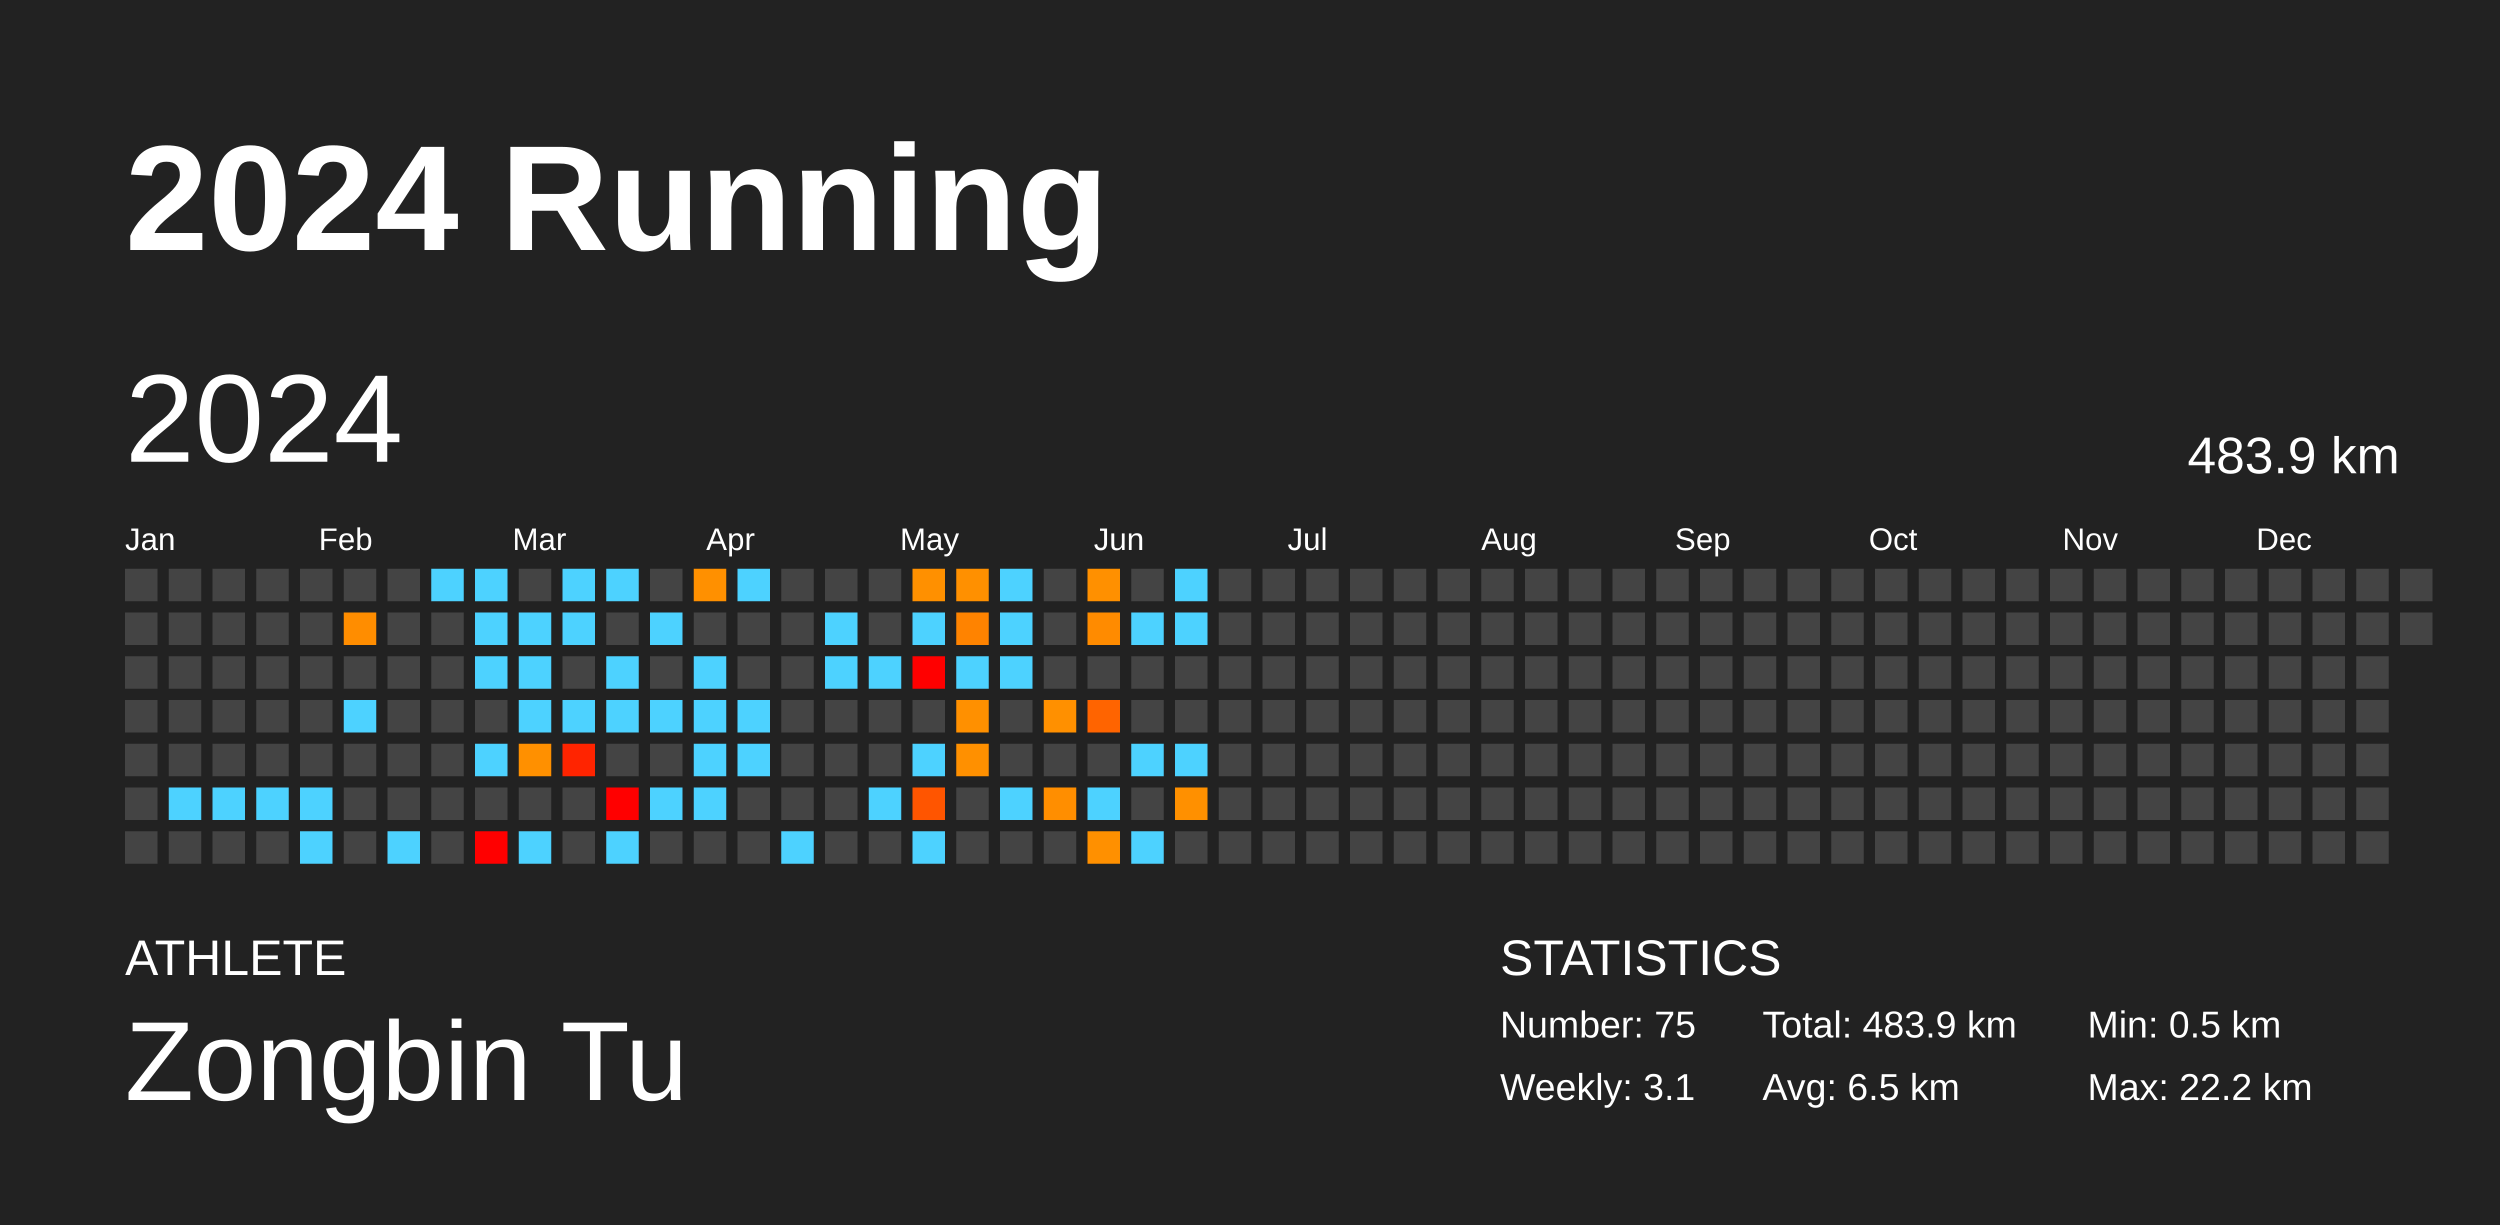
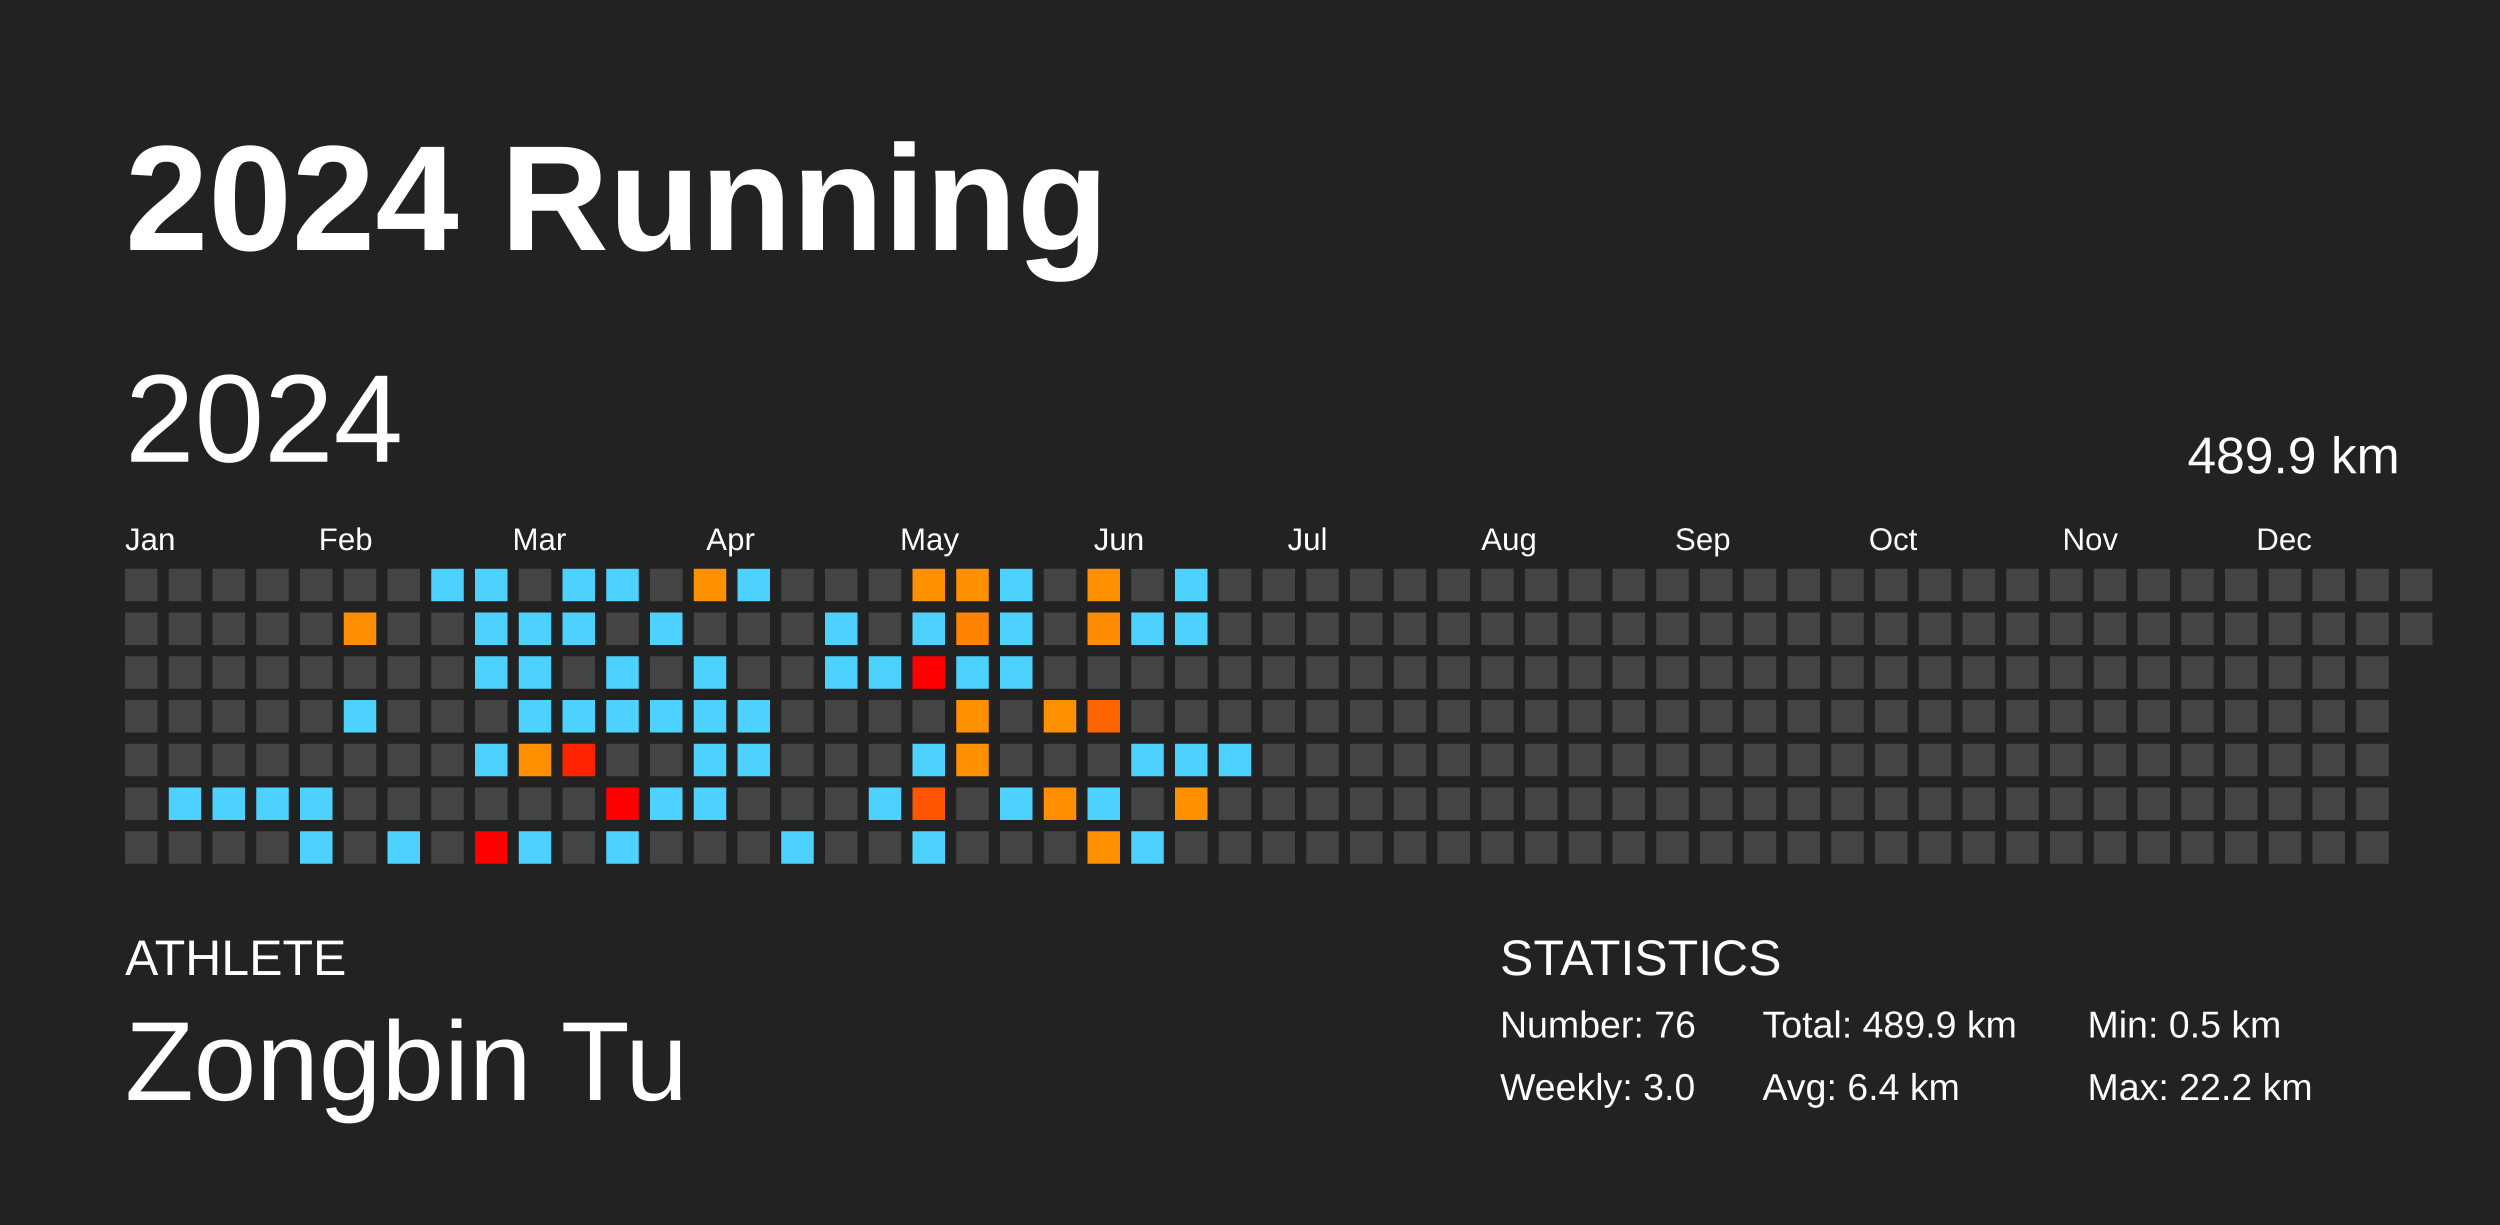
<svg xmlns="http://www.w3.org/2000/svg" baseProfile="full" height="98mm" version="1.1" viewBox="0,0,200,98" width="200mm">
  <defs />
  <rect fill="#222222" height="98" width="200" x="0" y="0" />
  <text fill="#FFFFFF" style="font-size:12px; font-family:Arial; font-weight:bold;" x="10" y="20">2024 Running</text>
  <text fill="#FFFFFF" style="font-size:4px; font-family:Arial" x="10" y="78">ATHLETE</text>
  <text fill="#FFFFFF" style="font-size:9px; font-family:Arial" x="10" y="88">Zongbin Tu</text>
  <text fill="#FFFFFF" style="font-size:4px; font-family:Arial" x="120" y="78">STATISTICS</text>
-   <text fill="#FFFFFF" style="font-size:3px; font-family:Arial" x="120" y="83">Number: 75</text>
-   <text fill="#FFFFFF" style="font-size:3px; font-family:Arial" x="120" y="88">Weekly: 3.1</text>
-   <text fill="#FFFFFF" style="font-size:3px; font-family:Arial" x="141" y="83">Total: 483.9 km</text>
-   <text fill="#FFFFFF" style="font-size:3px; font-family:Arial" x="141" y="88">Avg: 6.5 km</text>
+   <text fill="#FFFFFF" style="font-size:3px; font-family:Arial" x="120" y="83">Number: 76</text>
+   <text fill="#FFFFFF" style="font-size:3px; font-family:Arial" x="120" y="88">Weekly: 3.0</text>
+   <text fill="#FFFFFF" style="font-size:3px; font-family:Arial" x="141" y="83">Total: 489.9 km</text>
+   <text fill="#FFFFFF" style="font-size:3px; font-family:Arial" x="141" y="88">Avg: 6.4 km</text>
  <text fill="#FFFFFF" style="font-size:3px; font-family:Arial" x="167" y="83">Min: 0.5 km</text>
  <text fill="#FFFFFF" style="font-size:3px; font-family:Arial" x="167" y="88">Max: 22.2 km</text>
  <text dominant-baseline="hanging" fill="#FFFFFF" style="font-size:10.0px; font-family:Arial;" x="10" y="30">2024</text>
-   <text dominant-baseline="hanging" fill="#FFFFFF" style="font-size:4.125px; font-family:Arial;" x="175" y="35">483.9 km</text>
+   <text dominant-baseline="hanging" fill="#FFFFFF" style="font-size:4.125px; font-family:Arial;" x="175" y="35">489.9 km</text>
  <text fill="#FFFFFF" style="font-size:2.5px; font-family:Arial" x="10.0" y="44">Jan</text>
  <text fill="#FFFFFF" style="font-size:2.5px; font-family:Arial" x="25.5" y="44">Feb</text>
  <text fill="#FFFFFF" style="font-size:2.5px; font-family:Arial" x="41.0" y="44">Mar</text>
  <text fill="#FFFFFF" style="font-size:2.5px; font-family:Arial" x="56.5" y="44">Apr</text>
  <text fill="#FFFFFF" style="font-size:2.5px; font-family:Arial" x="72.0" y="44">May</text>
  <text fill="#FFFFFF" style="font-size:2.5px; font-family:Arial" x="87.5" y="44">Jun</text>
  <text fill="#FFFFFF" style="font-size:2.5px; font-family:Arial" x="103.0" y="44">Jul</text>
  <text fill="#FFFFFF" style="font-size:2.5px; font-family:Arial" x="118.5" y="44">Aug</text>
  <text fill="#FFFFFF" style="font-size:2.5px; font-family:Arial" x="134.0" y="44">Sep</text>
  <text fill="#FFFFFF" style="font-size:2.5px; font-family:Arial" x="149.5" y="44">Oct</text>
  <text fill="#FFFFFF" style="font-size:2.5px; font-family:Arial" x="165.0" y="44">Nov</text>
  <text fill="#FFFFFF" style="font-size:2.5px; font-family:Arial" x="180.5" y="44">Dec</text>
  <rect fill="#444444" height="2.6" width="2.6" x="10.0" y="45.5" />
  <rect fill="#444444" height="2.6" width="2.6" x="10.0" y="49.0" />
  <rect fill="#444444" height="2.6" width="2.6" x="10.0" y="52.5" />
  <rect fill="#444444" height="2.6" width="2.6" x="10.0" y="56.0" />
  <rect fill="#444444" height="2.6" width="2.6" x="10.0" y="59.5" />
  <rect fill="#444444" height="2.6" width="2.6" x="10.0" y="63.0" />
  <rect fill="#444444" height="2.6" width="2.6" x="10.0" y="66.5" />
  <rect fill="#444444" height="2.6" width="2.6" x="13.5" y="45.5" />
  <rect fill="#444444" height="2.6" width="2.6" x="13.5" y="49.0" />
  <rect fill="#444444" height="2.6" width="2.6" x="13.5" y="52.5" />
  <rect fill="#444444" height="2.6" width="2.6" x="13.5" y="56.0" />
  <rect fill="#444444" height="2.6" width="2.6" x="13.5" y="59.5" />
  <rect fill="#4dd2ff" height="2.6" width="2.6" x="13.5" y="63.0" />
  <rect fill="#444444" height="2.6" width="2.6" x="13.5" y="66.5" />
  <rect fill="#444444" height="2.6" width="2.6" x="17.0" y="45.5" />
  <rect fill="#444444" height="2.6" width="2.6" x="17.0" y="49.0" />
  <rect fill="#444444" height="2.6" width="2.6" x="17.0" y="52.5" />
  <rect fill="#444444" height="2.6" width="2.6" x="17.0" y="56.0" />
  <rect fill="#444444" height="2.6" width="2.6" x="17.0" y="59.5" />
  <rect fill="#4dd2ff" height="2.6" width="2.6" x="17.0" y="63.0" />
  <rect fill="#444444" height="2.6" width="2.6" x="17.0" y="66.5" />
  <rect fill="#444444" height="2.6" width="2.6" x="20.5" y="45.5" />
  <rect fill="#444444" height="2.6" width="2.6" x="20.5" y="49.0" />
  <rect fill="#444444" height="2.6" width="2.6" x="20.5" y="52.5" />
  <rect fill="#444444" height="2.6" width="2.6" x="20.5" y="56.0" />
  <rect fill="#444444" height="2.6" width="2.6" x="20.5" y="59.5" />
  <rect fill="#4dd2ff" height="2.6" width="2.6" x="20.5" y="63.0" />
  <rect fill="#444444" height="2.6" width="2.6" x="20.5" y="66.5" />
  <rect fill="#444444" height="2.6" width="2.6" x="24.0" y="45.5" />
  <rect fill="#444444" height="2.6" width="2.6" x="24.0" y="49.0" />
  <rect fill="#444444" height="2.6" width="2.6" x="24.0" y="52.5" />
  <rect fill="#444444" height="2.6" width="2.6" x="24.0" y="56.0" />
  <rect fill="#444444" height="2.6" width="2.6" x="24.0" y="59.5" />
  <rect fill="#4dd2ff" height="2.6" width="2.6" x="24.0" y="63.0" />
  <rect fill="#4dd2ff" height="2.6" width="2.6" x="24.0" y="66.5" />
  <rect fill="#444444" height="2.6" width="2.6" x="27.5" y="45.5" />
  <rect fill="#ff8d00" height="2.6" width="2.6" x="27.5" y="49.0" />
  <rect fill="#444444" height="2.6" width="2.6" x="27.5" y="52.5" />
  <rect fill="#4dd2ff" height="2.6" width="2.6" x="27.5" y="56.0" />
  <rect fill="#444444" height="2.6" width="2.6" x="27.5" y="59.5" />
  <rect fill="#444444" height="2.6" width="2.6" x="27.5" y="63.0" />
  <rect fill="#444444" height="2.6" width="2.6" x="27.5" y="66.5" />
  <rect fill="#444444" height="2.6" width="2.6" x="31.0" y="45.5" />
  <rect fill="#444444" height="2.6" width="2.6" x="31.0" y="49.0" />
  <rect fill="#444444" height="2.6" width="2.6" x="31.0" y="52.5" />
  <rect fill="#444444" height="2.6" width="2.6" x="31.0" y="56.0" />
  <rect fill="#444444" height="2.6" width="2.6" x="31.0" y="59.5" />
  <rect fill="#444444" height="2.6" width="2.6" x="31.0" y="63.0" />
  <rect fill="#4dd2ff" height="2.6" width="2.6" x="31.0" y="66.5" />
  <rect fill="#4dd2ff" height="2.6" width="2.6" x="34.5" y="45.5" />
  <rect fill="#444444" height="2.6" width="2.6" x="34.5" y="49.0" />
  <rect fill="#444444" height="2.6" width="2.6" x="34.5" y="52.5" />
  <rect fill="#444444" height="2.6" width="2.6" x="34.5" y="56.0" />
  <rect fill="#444444" height="2.6" width="2.6" x="34.5" y="59.5" />
  <rect fill="#444444" height="2.6" width="2.6" x="34.5" y="63.0" />
  <rect fill="#444444" height="2.6" width="2.6" x="34.5" y="66.5" />
  <rect fill="#4dd2ff" height="2.6" width="2.6" x="38.0" y="45.5" />
  <rect fill="#4dd2ff" height="2.6" width="2.6" x="38.0" y="49.0" />
  <rect fill="#4dd2ff" height="2.6" width="2.6" x="38.0" y="52.5" />
  <rect fill="#444444" height="2.6" width="2.6" x="38.0" y="56.0" />
  <rect fill="#4dd2ff" height="2.6" width="2.6" x="38.0" y="59.5" />
  <rect fill="#444444" height="2.6" width="2.6" x="38.0" y="63.0" />
  <rect fill="red" height="2.6" width="2.6" x="38.0" y="66.5" />
  <rect fill="#444444" height="2.6" width="2.6" x="41.5" y="45.5" />
  <rect fill="#4dd2ff" height="2.6" width="2.6" x="41.5" y="49.0" />
  <rect fill="#4dd2ff" height="2.6" width="2.6" x="41.5" y="52.5" />
  <rect fill="#4dd2ff" height="2.6" width="2.6" x="41.5" y="56.0" />
  <rect fill="#ff9000" height="2.6" width="2.6" x="41.5" y="59.5" />
  <rect fill="#444444" height="2.6" width="2.6" x="41.5" y="63.0" />
  <rect fill="#4dd2ff" height="2.6" width="2.6" x="41.5" y="66.5" />
  <rect fill="#4dd2ff" height="2.6" width="2.6" x="45.0" y="45.5" />
  <rect fill="#4dd2ff" height="2.6" width="2.6" x="45.0" y="49.0" />
  <rect fill="#444444" height="2.6" width="2.6" x="45.0" y="52.5" />
  <rect fill="#4dd2ff" height="2.6" width="2.6" x="45.0" y="56.0" />
  <rect fill="#ff2400" height="2.6" width="2.6" x="45.0" y="59.5" />
  <rect fill="#444444" height="2.6" width="2.6" x="45.0" y="63.0" />
  <rect fill="#444444" height="2.6" width="2.6" x="45.0" y="66.5" />
  <rect fill="#4dd2ff" height="2.6" width="2.6" x="48.5" y="45.5" />
  <rect fill="#444444" height="2.6" width="2.6" x="48.5" y="49.0" />
  <rect fill="#4dd2ff" height="2.6" width="2.6" x="48.5" y="52.5" />
  <rect fill="#4dd2ff" height="2.6" width="2.6" x="48.5" y="56.0" />
  <rect fill="#444444" height="2.6" width="2.6" x="48.5" y="59.5" />
  <rect fill="red" height="2.6" width="2.6" x="48.5" y="63.0" />
  <rect fill="#4dd2ff" height="2.6" width="2.6" x="48.5" y="66.5" />
  <rect fill="#444444" height="2.6" width="2.6" x="52.0" y="45.5" />
  <rect fill="#4dd2ff" height="2.6" width="2.6" x="52.0" y="49.0" />
  <rect fill="#444444" height="2.6" width="2.6" x="52.0" y="52.5" />
  <rect fill="#4dd2ff" height="2.6" width="2.6" x="52.0" y="56.0" />
  <rect fill="#444444" height="2.6" width="2.6" x="52.0" y="59.5" />
  <rect fill="#4dd2ff" height="2.6" width="2.6" x="52.0" y="63.0" />
  <rect fill="#444444" height="2.6" width="2.6" x="52.0" y="66.5" />
  <rect fill="#ff9000" height="2.6" width="2.6" x="55.5" y="45.5" />
  <rect fill="#444444" height="2.6" width="2.6" x="55.5" y="49.0" />
  <rect fill="#4dd2ff" height="2.6" width="2.6" x="55.5" y="52.5" />
  <rect fill="#4dd2ff" height="2.6" width="2.6" x="55.5" y="56.0" />
  <rect fill="#4dd2ff" height="2.6" width="2.6" x="55.5" y="59.5" />
  <rect fill="#4dd2ff" height="2.6" width="2.6" x="55.5" y="63.0" />
  <rect fill="#444444" height="2.6" width="2.6" x="55.5" y="66.5" />
  <rect fill="#4dd2ff" height="2.6" width="2.6" x="59.0" y="45.5" />
  <rect fill="#444444" height="2.6" width="2.6" x="59.0" y="49.0" />
  <rect fill="#444444" height="2.6" width="2.6" x="59.0" y="52.5" />
  <rect fill="#4dd2ff" height="2.6" width="2.6" x="59.0" y="56.0" />
  <rect fill="#4dd2ff" height="2.6" width="2.6" x="59.0" y="59.5" />
  <rect fill="#444444" height="2.6" width="2.6" x="59.0" y="63.0" />
  <rect fill="#444444" height="2.6" width="2.6" x="59.0" y="66.5" />
  <rect fill="#444444" height="2.6" width="2.6" x="62.5" y="45.5" />
  <rect fill="#444444" height="2.6" width="2.6" x="62.5" y="49.0" />
  <rect fill="#444444" height="2.6" width="2.6" x="62.5" y="52.5" />
  <rect fill="#444444" height="2.6" width="2.6" x="62.5" y="56.0" />
  <rect fill="#444444" height="2.6" width="2.6" x="62.5" y="59.5" />
  <rect fill="#444444" height="2.6" width="2.6" x="62.5" y="63.0" />
  <rect fill="#4dd2ff" height="2.6" width="2.6" x="62.5" y="66.5" />
  <rect fill="#444444" height="2.6" width="2.6" x="66.0" y="45.5" />
  <rect fill="#4dd2ff" height="2.6" width="2.6" x="66.0" y="49.0" />
  <rect fill="#4dd2ff" height="2.6" width="2.6" x="66.0" y="52.5" />
  <rect fill="#444444" height="2.6" width="2.6" x="66.0" y="56.0" />
  <rect fill="#444444" height="2.6" width="2.6" x="66.0" y="59.5" />
  <rect fill="#444444" height="2.6" width="2.6" x="66.0" y="63.0" />
  <rect fill="#444444" height="2.6" width="2.6" x="66.0" y="66.5" />
  <rect fill="#444444" height="2.6" width="2.6" x="69.5" y="45.5" />
  <rect fill="#444444" height="2.6" width="2.6" x="69.5" y="49.0" />
  <rect fill="#4dd2ff" height="2.6" width="2.6" x="69.5" y="52.5" />
  <rect fill="#444444" height="2.6" width="2.6" x="69.5" y="56.0" />
  <rect fill="#444444" height="2.6" width="2.6" x="69.5" y="59.5" />
  <rect fill="#4dd2ff" height="2.6" width="2.6" x="69.5" y="63.0" />
  <rect fill="#444444" height="2.6" width="2.6" x="69.5" y="66.5" />
  <rect fill="#ff9000" height="2.6" width="2.6" x="73.0" y="45.5" />
  <rect fill="#4dd2ff" height="2.6" width="2.6" x="73.0" y="49.0" />
  <rect fill="red" height="2.6" width="2.6" x="73.0" y="52.5" />
  <rect fill="#444444" height="2.6" width="2.6" x="73.0" y="56.0" />
  <rect fill="#4dd2ff" height="2.6" width="2.6" x="73.0" y="59.5" />
  <rect fill="#ff5500" height="2.6" width="2.6" x="73.0" y="63.0" />
  <rect fill="#4dd2ff" height="2.6" width="2.6" x="73.0" y="66.5" />
  <rect fill="#ff9000" height="2.6" width="2.6" x="76.5" y="45.5" />
  <rect fill="#ff8300" height="2.6" width="2.6" x="76.5" y="49.0" />
  <rect fill="#4dd2ff" height="2.6" width="2.6" x="76.5" y="52.5" />
  <rect fill="#ff9000" height="2.6" width="2.6" x="76.5" y="56.0" />
  <rect fill="#ff9000" height="2.6" width="2.6" x="76.5" y="59.5" />
  <rect fill="#444444" height="2.6" width="2.6" x="76.5" y="63.0" />
  <rect fill="#444444" height="2.6" width="2.6" x="76.5" y="66.5" />
  <rect fill="#4dd2ff" height="2.6" width="2.6" x="80.0" y="45.5" />
  <rect fill="#4dd2ff" height="2.6" width="2.6" x="80.0" y="49.0" />
  <rect fill="#4dd2ff" height="2.6" width="2.6" x="80.0" y="52.5" />
  <rect fill="#444444" height="2.6" width="2.6" x="80.0" y="56.0" />
  <rect fill="#444444" height="2.6" width="2.6" x="80.0" y="59.5" />
  <rect fill="#4dd2ff" height="2.6" width="2.6" x="80.0" y="63.0" />
  <rect fill="#444444" height="2.6" width="2.6" x="80.0" y="66.5" />
  <rect fill="#444444" height="2.6" width="2.6" x="83.5" y="45.5" />
  <rect fill="#444444" height="2.6" width="2.6" x="83.5" y="49.0" />
  <rect fill="#444444" height="2.6" width="2.6" x="83.5" y="52.5" />
  <rect fill="#ff9000" height="2.6" width="2.6" x="83.5" y="56.0" />
  <rect fill="#444444" height="2.6" width="2.6" x="83.5" y="59.5" />
  <rect fill="#ff8e00" height="2.6" width="2.6" x="83.5" y="63.0" />
  <rect fill="#444444" height="2.6" width="2.6" x="83.5" y="66.5" />
  <rect fill="#ff9000" height="2.6" width="2.6" x="87.0" y="45.5" />
  <rect fill="#ff8b00" height="2.6" width="2.6" x="87.0" y="49.0" />
  <rect fill="#444444" height="2.6" width="2.6" x="87.0" y="52.5" />
  <rect fill="#ff6400" height="2.6" width="2.6" x="87.0" y="56.0" />
  <rect fill="#444444" height="2.6" width="2.6" x="87.0" y="59.5" />
  <rect fill="#4dd2ff" height="2.6" width="2.6" x="87.0" y="63.0" />
  <rect fill="#ff9000" height="2.6" width="2.6" x="87.0" y="66.5" />
  <rect fill="#444444" height="2.6" width="2.6" x="90.5" y="45.5" />
  <rect fill="#4dd2ff" height="2.6" width="2.6" x="90.5" y="49.0" />
  <rect fill="#444444" height="2.6" width="2.6" x="90.5" y="52.5" />
  <rect fill="#444444" height="2.6" width="2.6" x="90.5" y="56.0" />
  <rect fill="#4dd2ff" height="2.6" width="2.6" x="90.5" y="59.5" />
  <rect fill="#444444" height="2.6" width="2.6" x="90.5" y="63.0" />
  <rect fill="#4dd2ff" height="2.6" width="2.6" x="90.5" y="66.5" />
  <rect fill="#4dd2ff" height="2.6" width="2.6" x="94.0" y="45.5" />
  <rect fill="#4dd2ff" height="2.6" width="2.6" x="94.0" y="49.0" />
  <rect fill="#444444" height="2.6" width="2.6" x="94.0" y="52.5" />
  <rect fill="#444444" height="2.6" width="2.6" x="94.0" y="56.0" />
  <rect fill="#4dd2ff" height="2.6" width="2.6" x="94.0" y="59.5" />
  <rect fill="#ff9000" height="2.6" width="2.6" x="94.0" y="63.0" />
  <rect fill="#444444" height="2.6" width="2.6" x="94.0" y="66.5" />
  <rect fill="#444444" height="2.6" width="2.6" x="97.5" y="45.5" />
  <rect fill="#444444" height="2.6" width="2.6" x="97.5" y="49.0" />
  <rect fill="#444444" height="2.6" width="2.6" x="97.5" y="52.5" />
  <rect fill="#444444" height="2.6" width="2.6" x="97.5" y="56.0" />
-   <rect fill="#444444" height="2.6" width="2.6" x="97.5" y="59.5" />
+   <rect fill="#4dd2ff" height="2.6" width="2.6" x="97.5" y="59.5" />
  <rect fill="#444444" height="2.6" width="2.6" x="97.5" y="63.0" />
  <rect fill="#444444" height="2.6" width="2.6" x="97.5" y="66.5" />
  <rect fill="#444444" height="2.6" width="2.6" x="101.0" y="45.5" />
  <rect fill="#444444" height="2.6" width="2.6" x="101.0" y="49.0" />
  <rect fill="#444444" height="2.6" width="2.6" x="101.0" y="52.5" />
  <rect fill="#444444" height="2.6" width="2.6" x="101.0" y="56.0" />
  <rect fill="#444444" height="2.6" width="2.6" x="101.0" y="59.5" />
  <rect fill="#444444" height="2.6" width="2.6" x="101.0" y="63.0" />
  <rect fill="#444444" height="2.6" width="2.6" x="101.0" y="66.5" />
  <rect fill="#444444" height="2.6" width="2.6" x="104.5" y="45.5" />
  <rect fill="#444444" height="2.6" width="2.6" x="104.5" y="49.0" />
  <rect fill="#444444" height="2.6" width="2.6" x="104.5" y="52.5" />
  <rect fill="#444444" height="2.6" width="2.6" x="104.5" y="56.0" />
  <rect fill="#444444" height="2.6" width="2.6" x="104.5" y="59.5" />
  <rect fill="#444444" height="2.6" width="2.6" x="104.5" y="63.0" />
  <rect fill="#444444" height="2.6" width="2.6" x="104.5" y="66.5" />
  <rect fill="#444444" height="2.6" width="2.6" x="108.0" y="45.5" />
  <rect fill="#444444" height="2.6" width="2.6" x="108.0" y="49.0" />
  <rect fill="#444444" height="2.6" width="2.6" x="108.0" y="52.5" />
  <rect fill="#444444" height="2.6" width="2.6" x="108.0" y="56.0" />
  <rect fill="#444444" height="2.6" width="2.6" x="108.0" y="59.5" />
  <rect fill="#444444" height="2.6" width="2.6" x="108.0" y="63.0" />
  <rect fill="#444444" height="2.6" width="2.6" x="108.0" y="66.5" />
  <rect fill="#444444" height="2.6" width="2.6" x="111.5" y="45.5" />
  <rect fill="#444444" height="2.6" width="2.6" x="111.5" y="49.0" />
  <rect fill="#444444" height="2.6" width="2.6" x="111.5" y="52.5" />
  <rect fill="#444444" height="2.6" width="2.6" x="111.5" y="56.0" />
  <rect fill="#444444" height="2.6" width="2.6" x="111.5" y="59.5" />
  <rect fill="#444444" height="2.6" width="2.6" x="111.5" y="63.0" />
  <rect fill="#444444" height="2.6" width="2.6" x="111.5" y="66.5" />
  <rect fill="#444444" height="2.6" width="2.6" x="115.0" y="45.5" />
  <rect fill="#444444" height="2.6" width="2.6" x="115.0" y="49.0" />
  <rect fill="#444444" height="2.6" width="2.6" x="115.0" y="52.5" />
  <rect fill="#444444" height="2.6" width="2.6" x="115.0" y="56.0" />
  <rect fill="#444444" height="2.6" width="2.6" x="115.0" y="59.5" />
  <rect fill="#444444" height="2.6" width="2.6" x="115.0" y="63.0" />
  <rect fill="#444444" height="2.6" width="2.6" x="115.0" y="66.5" />
  <rect fill="#444444" height="2.6" width="2.6" x="118.5" y="45.5" />
  <rect fill="#444444" height="2.6" width="2.6" x="118.5" y="49.0" />
  <rect fill="#444444" height="2.6" width="2.6" x="118.5" y="52.5" />
  <rect fill="#444444" height="2.6" width="2.6" x="118.5" y="56.0" />
  <rect fill="#444444" height="2.6" width="2.6" x="118.5" y="59.5" />
  <rect fill="#444444" height="2.6" width="2.6" x="118.5" y="63.0" />
  <rect fill="#444444" height="2.6" width="2.6" x="118.5" y="66.5" />
  <rect fill="#444444" height="2.6" width="2.6" x="122.0" y="45.5" />
  <rect fill="#444444" height="2.6" width="2.6" x="122.0" y="49.0" />
  <rect fill="#444444" height="2.6" width="2.6" x="122.0" y="52.5" />
  <rect fill="#444444" height="2.6" width="2.6" x="122.0" y="56.0" />
  <rect fill="#444444" height="2.6" width="2.6" x="122.0" y="59.5" />
  <rect fill="#444444" height="2.6" width="2.6" x="122.0" y="63.0" />
  <rect fill="#444444" height="2.6" width="2.6" x="122.0" y="66.5" />
  <rect fill="#444444" height="2.6" width="2.6" x="125.5" y="45.5" />
  <rect fill="#444444" height="2.6" width="2.6" x="125.5" y="49.0" />
  <rect fill="#444444" height="2.6" width="2.6" x="125.5" y="52.5" />
  <rect fill="#444444" height="2.6" width="2.6" x="125.5" y="56.0" />
  <rect fill="#444444" height="2.6" width="2.6" x="125.5" y="59.5" />
  <rect fill="#444444" height="2.6" width="2.6" x="125.5" y="63.0" />
  <rect fill="#444444" height="2.6" width="2.6" x="125.5" y="66.5" />
  <rect fill="#444444" height="2.6" width="2.6" x="129.0" y="45.5" />
  <rect fill="#444444" height="2.6" width="2.6" x="129.0" y="49.0" />
  <rect fill="#444444" height="2.6" width="2.6" x="129.0" y="52.5" />
  <rect fill="#444444" height="2.6" width="2.6" x="129.0" y="56.0" />
  <rect fill="#444444" height="2.6" width="2.6" x="129.0" y="59.5" />
  <rect fill="#444444" height="2.6" width="2.6" x="129.0" y="63.0" />
  <rect fill="#444444" height="2.6" width="2.6" x="129.0" y="66.5" />
  <rect fill="#444444" height="2.6" width="2.6" x="132.5" y="45.5" />
  <rect fill="#444444" height="2.6" width="2.6" x="132.5" y="49.0" />
  <rect fill="#444444" height="2.6" width="2.6" x="132.5" y="52.5" />
  <rect fill="#444444" height="2.6" width="2.6" x="132.5" y="56.0" />
  <rect fill="#444444" height="2.6" width="2.6" x="132.5" y="59.5" />
  <rect fill="#444444" height="2.6" width="2.6" x="132.5" y="63.0" />
  <rect fill="#444444" height="2.6" width="2.6" x="132.5" y="66.5" />
  <rect fill="#444444" height="2.6" width="2.6" x="136.0" y="45.5" />
  <rect fill="#444444" height="2.6" width="2.6" x="136.0" y="49.0" />
  <rect fill="#444444" height="2.6" width="2.6" x="136.0" y="52.5" />
  <rect fill="#444444" height="2.6" width="2.6" x="136.0" y="56.0" />
  <rect fill="#444444" height="2.6" width="2.6" x="136.0" y="59.5" />
  <rect fill="#444444" height="2.6" width="2.6" x="136.0" y="63.0" />
  <rect fill="#444444" height="2.6" width="2.6" x="136.0" y="66.5" />
  <rect fill="#444444" height="2.6" width="2.6" x="139.5" y="45.5" />
  <rect fill="#444444" height="2.6" width="2.6" x="139.5" y="49.0" />
  <rect fill="#444444" height="2.6" width="2.6" x="139.5" y="52.5" />
  <rect fill="#444444" height="2.6" width="2.6" x="139.5" y="56.0" />
  <rect fill="#444444" height="2.6" width="2.6" x="139.5" y="59.5" />
  <rect fill="#444444" height="2.6" width="2.6" x="139.5" y="63.0" />
  <rect fill="#444444" height="2.6" width="2.6" x="139.5" y="66.5" />
  <rect fill="#444444" height="2.6" width="2.6" x="143.0" y="45.5" />
  <rect fill="#444444" height="2.6" width="2.6" x="143.0" y="49.0" />
  <rect fill="#444444" height="2.6" width="2.6" x="143.0" y="52.5" />
  <rect fill="#444444" height="2.6" width="2.6" x="143.0" y="56.0" />
  <rect fill="#444444" height="2.6" width="2.6" x="143.0" y="59.5" />
  <rect fill="#444444" height="2.6" width="2.6" x="143.0" y="63.0" />
  <rect fill="#444444" height="2.6" width="2.6" x="143.0" y="66.5" />
  <rect fill="#444444" height="2.6" width="2.6" x="146.5" y="45.5" />
  <rect fill="#444444" height="2.6" width="2.6" x="146.5" y="49.0" />
  <rect fill="#444444" height="2.6" width="2.6" x="146.5" y="52.5" />
  <rect fill="#444444" height="2.6" width="2.6" x="146.5" y="56.0" />
  <rect fill="#444444" height="2.6" width="2.6" x="146.5" y="59.5" />
  <rect fill="#444444" height="2.6" width="2.6" x="146.5" y="63.0" />
  <rect fill="#444444" height="2.6" width="2.6" x="146.5" y="66.5" />
  <rect fill="#444444" height="2.6" width="2.6" x="150.0" y="45.5" />
  <rect fill="#444444" height="2.6" width="2.6" x="150.0" y="49.0" />
  <rect fill="#444444" height="2.6" width="2.6" x="150.0" y="52.5" />
  <rect fill="#444444" height="2.6" width="2.6" x="150.0" y="56.0" />
  <rect fill="#444444" height="2.6" width="2.6" x="150.0" y="59.5" />
  <rect fill="#444444" height="2.6" width="2.6" x="150.0" y="63.0" />
  <rect fill="#444444" height="2.6" width="2.6" x="150.0" y="66.5" />
  <rect fill="#444444" height="2.6" width="2.6" x="153.5" y="45.5" />
  <rect fill="#444444" height="2.6" width="2.6" x="153.5" y="49.0" />
  <rect fill="#444444" height="2.6" width="2.6" x="153.5" y="52.5" />
  <rect fill="#444444" height="2.6" width="2.6" x="153.5" y="56.0" />
  <rect fill="#444444" height="2.6" width="2.6" x="153.5" y="59.5" />
  <rect fill="#444444" height="2.6" width="2.6" x="153.5" y="63.0" />
  <rect fill="#444444" height="2.6" width="2.6" x="153.5" y="66.5" />
  <rect fill="#444444" height="2.6" width="2.6" x="157.0" y="45.5" />
  <rect fill="#444444" height="2.6" width="2.6" x="157.0" y="49.0" />
  <rect fill="#444444" height="2.6" width="2.6" x="157.0" y="52.5" />
  <rect fill="#444444" height="2.6" width="2.6" x="157.0" y="56.0" />
  <rect fill="#444444" height="2.6" width="2.6" x="157.0" y="59.5" />
  <rect fill="#444444" height="2.6" width="2.6" x="157.0" y="63.0" />
  <rect fill="#444444" height="2.6" width="2.6" x="157.0" y="66.5" />
  <rect fill="#444444" height="2.6" width="2.6" x="160.5" y="45.5" />
  <rect fill="#444444" height="2.6" width="2.6" x="160.5" y="49.0" />
  <rect fill="#444444" height="2.6" width="2.6" x="160.5" y="52.5" />
  <rect fill="#444444" height="2.6" width="2.6" x="160.5" y="56.0" />
  <rect fill="#444444" height="2.6" width="2.6" x="160.5" y="59.5" />
  <rect fill="#444444" height="2.6" width="2.6" x="160.5" y="63.0" />
  <rect fill="#444444" height="2.6" width="2.6" x="160.5" y="66.5" />
  <rect fill="#444444" height="2.6" width="2.6" x="164.0" y="45.5" />
  <rect fill="#444444" height="2.6" width="2.6" x="164.0" y="49.0" />
  <rect fill="#444444" height="2.6" width="2.6" x="164.0" y="52.5" />
  <rect fill="#444444" height="2.6" width="2.6" x="164.0" y="56.0" />
  <rect fill="#444444" height="2.6" width="2.6" x="164.0" y="59.5" />
  <rect fill="#444444" height="2.6" width="2.6" x="164.0" y="63.0" />
  <rect fill="#444444" height="2.6" width="2.6" x="164.0" y="66.5" />
  <rect fill="#444444" height="2.6" width="2.6" x="167.5" y="45.5" />
  <rect fill="#444444" height="2.6" width="2.6" x="167.5" y="49.0" />
  <rect fill="#444444" height="2.6" width="2.6" x="167.5" y="52.5" />
  <rect fill="#444444" height="2.6" width="2.6" x="167.5" y="56.0" />
  <rect fill="#444444" height="2.6" width="2.6" x="167.5" y="59.5" />
  <rect fill="#444444" height="2.6" width="2.6" x="167.5" y="63.0" />
  <rect fill="#444444" height="2.6" width="2.6" x="167.5" y="66.5" />
  <rect fill="#444444" height="2.6" width="2.6" x="171.0" y="45.5" />
  <rect fill="#444444" height="2.6" width="2.6" x="171.0" y="49.0" />
  <rect fill="#444444" height="2.6" width="2.6" x="171.0" y="52.5" />
  <rect fill="#444444" height="2.6" width="2.6" x="171.0" y="56.0" />
  <rect fill="#444444" height="2.6" width="2.6" x="171.0" y="59.5" />
  <rect fill="#444444" height="2.6" width="2.6" x="171.0" y="63.0" />
  <rect fill="#444444" height="2.6" width="2.6" x="171.0" y="66.5" />
  <rect fill="#444444" height="2.6" width="2.6" x="174.5" y="45.5" />
  <rect fill="#444444" height="2.6" width="2.6" x="174.5" y="49.0" />
  <rect fill="#444444" height="2.6" width="2.6" x="174.5" y="52.5" />
  <rect fill="#444444" height="2.6" width="2.6" x="174.5" y="56.0" />
  <rect fill="#444444" height="2.6" width="2.6" x="174.5" y="59.5" />
  <rect fill="#444444" height="2.6" width="2.6" x="174.5" y="63.0" />
  <rect fill="#444444" height="2.6" width="2.6" x="174.5" y="66.5" />
  <rect fill="#444444" height="2.6" width="2.6" x="178.0" y="45.5" />
  <rect fill="#444444" height="2.6" width="2.6" x="178.0" y="49.0" />
  <rect fill="#444444" height="2.6" width="2.6" x="178.0" y="52.5" />
  <rect fill="#444444" height="2.6" width="2.6" x="178.0" y="56.0" />
  <rect fill="#444444" height="2.6" width="2.6" x="178.0" y="59.5" />
  <rect fill="#444444" height="2.6" width="2.6" x="178.0" y="63.0" />
  <rect fill="#444444" height="2.6" width="2.6" x="178.0" y="66.5" />
  <rect fill="#444444" height="2.6" width="2.6" x="181.5" y="45.5" />
  <rect fill="#444444" height="2.6" width="2.6" x="181.5" y="49.0" />
  <rect fill="#444444" height="2.6" width="2.6" x="181.5" y="52.5" />
  <rect fill="#444444" height="2.6" width="2.6" x="181.5" y="56.0" />
  <rect fill="#444444" height="2.6" width="2.6" x="181.5" y="59.5" />
  <rect fill="#444444" height="2.6" width="2.6" x="181.5" y="63.0" />
  <rect fill="#444444" height="2.6" width="2.6" x="181.5" y="66.5" />
  <rect fill="#444444" height="2.6" width="2.6" x="185.0" y="45.5" />
  <rect fill="#444444" height="2.6" width="2.6" x="185.0" y="49.0" />
  <rect fill="#444444" height="2.6" width="2.6" x="185.0" y="52.5" />
  <rect fill="#444444" height="2.6" width="2.6" x="185.0" y="56.0" />
  <rect fill="#444444" height="2.6" width="2.6" x="185.0" y="59.5" />
  <rect fill="#444444" height="2.6" width="2.6" x="185.0" y="63.0" />
  <rect fill="#444444" height="2.6" width="2.6" x="185.0" y="66.5" />
  <rect fill="#444444" height="2.6" width="2.6" x="188.5" y="45.5" />
  <rect fill="#444444" height="2.6" width="2.6" x="188.5" y="49.0" />
  <rect fill="#444444" height="2.6" width="2.6" x="188.5" y="52.5" />
  <rect fill="#444444" height="2.6" width="2.6" x="188.5" y="56.0" />
  <rect fill="#444444" height="2.6" width="2.6" x="188.5" y="59.5" />
  <rect fill="#444444" height="2.6" width="2.6" x="188.5" y="63.0" />
  <rect fill="#444444" height="2.6" width="2.6" x="188.5" y="66.5" />
  <rect fill="#444444" height="2.6" width="2.6" x="192.0" y="45.5" />
  <rect fill="#444444" height="2.6" width="2.6" x="192.0" y="49.0" />
</svg>
